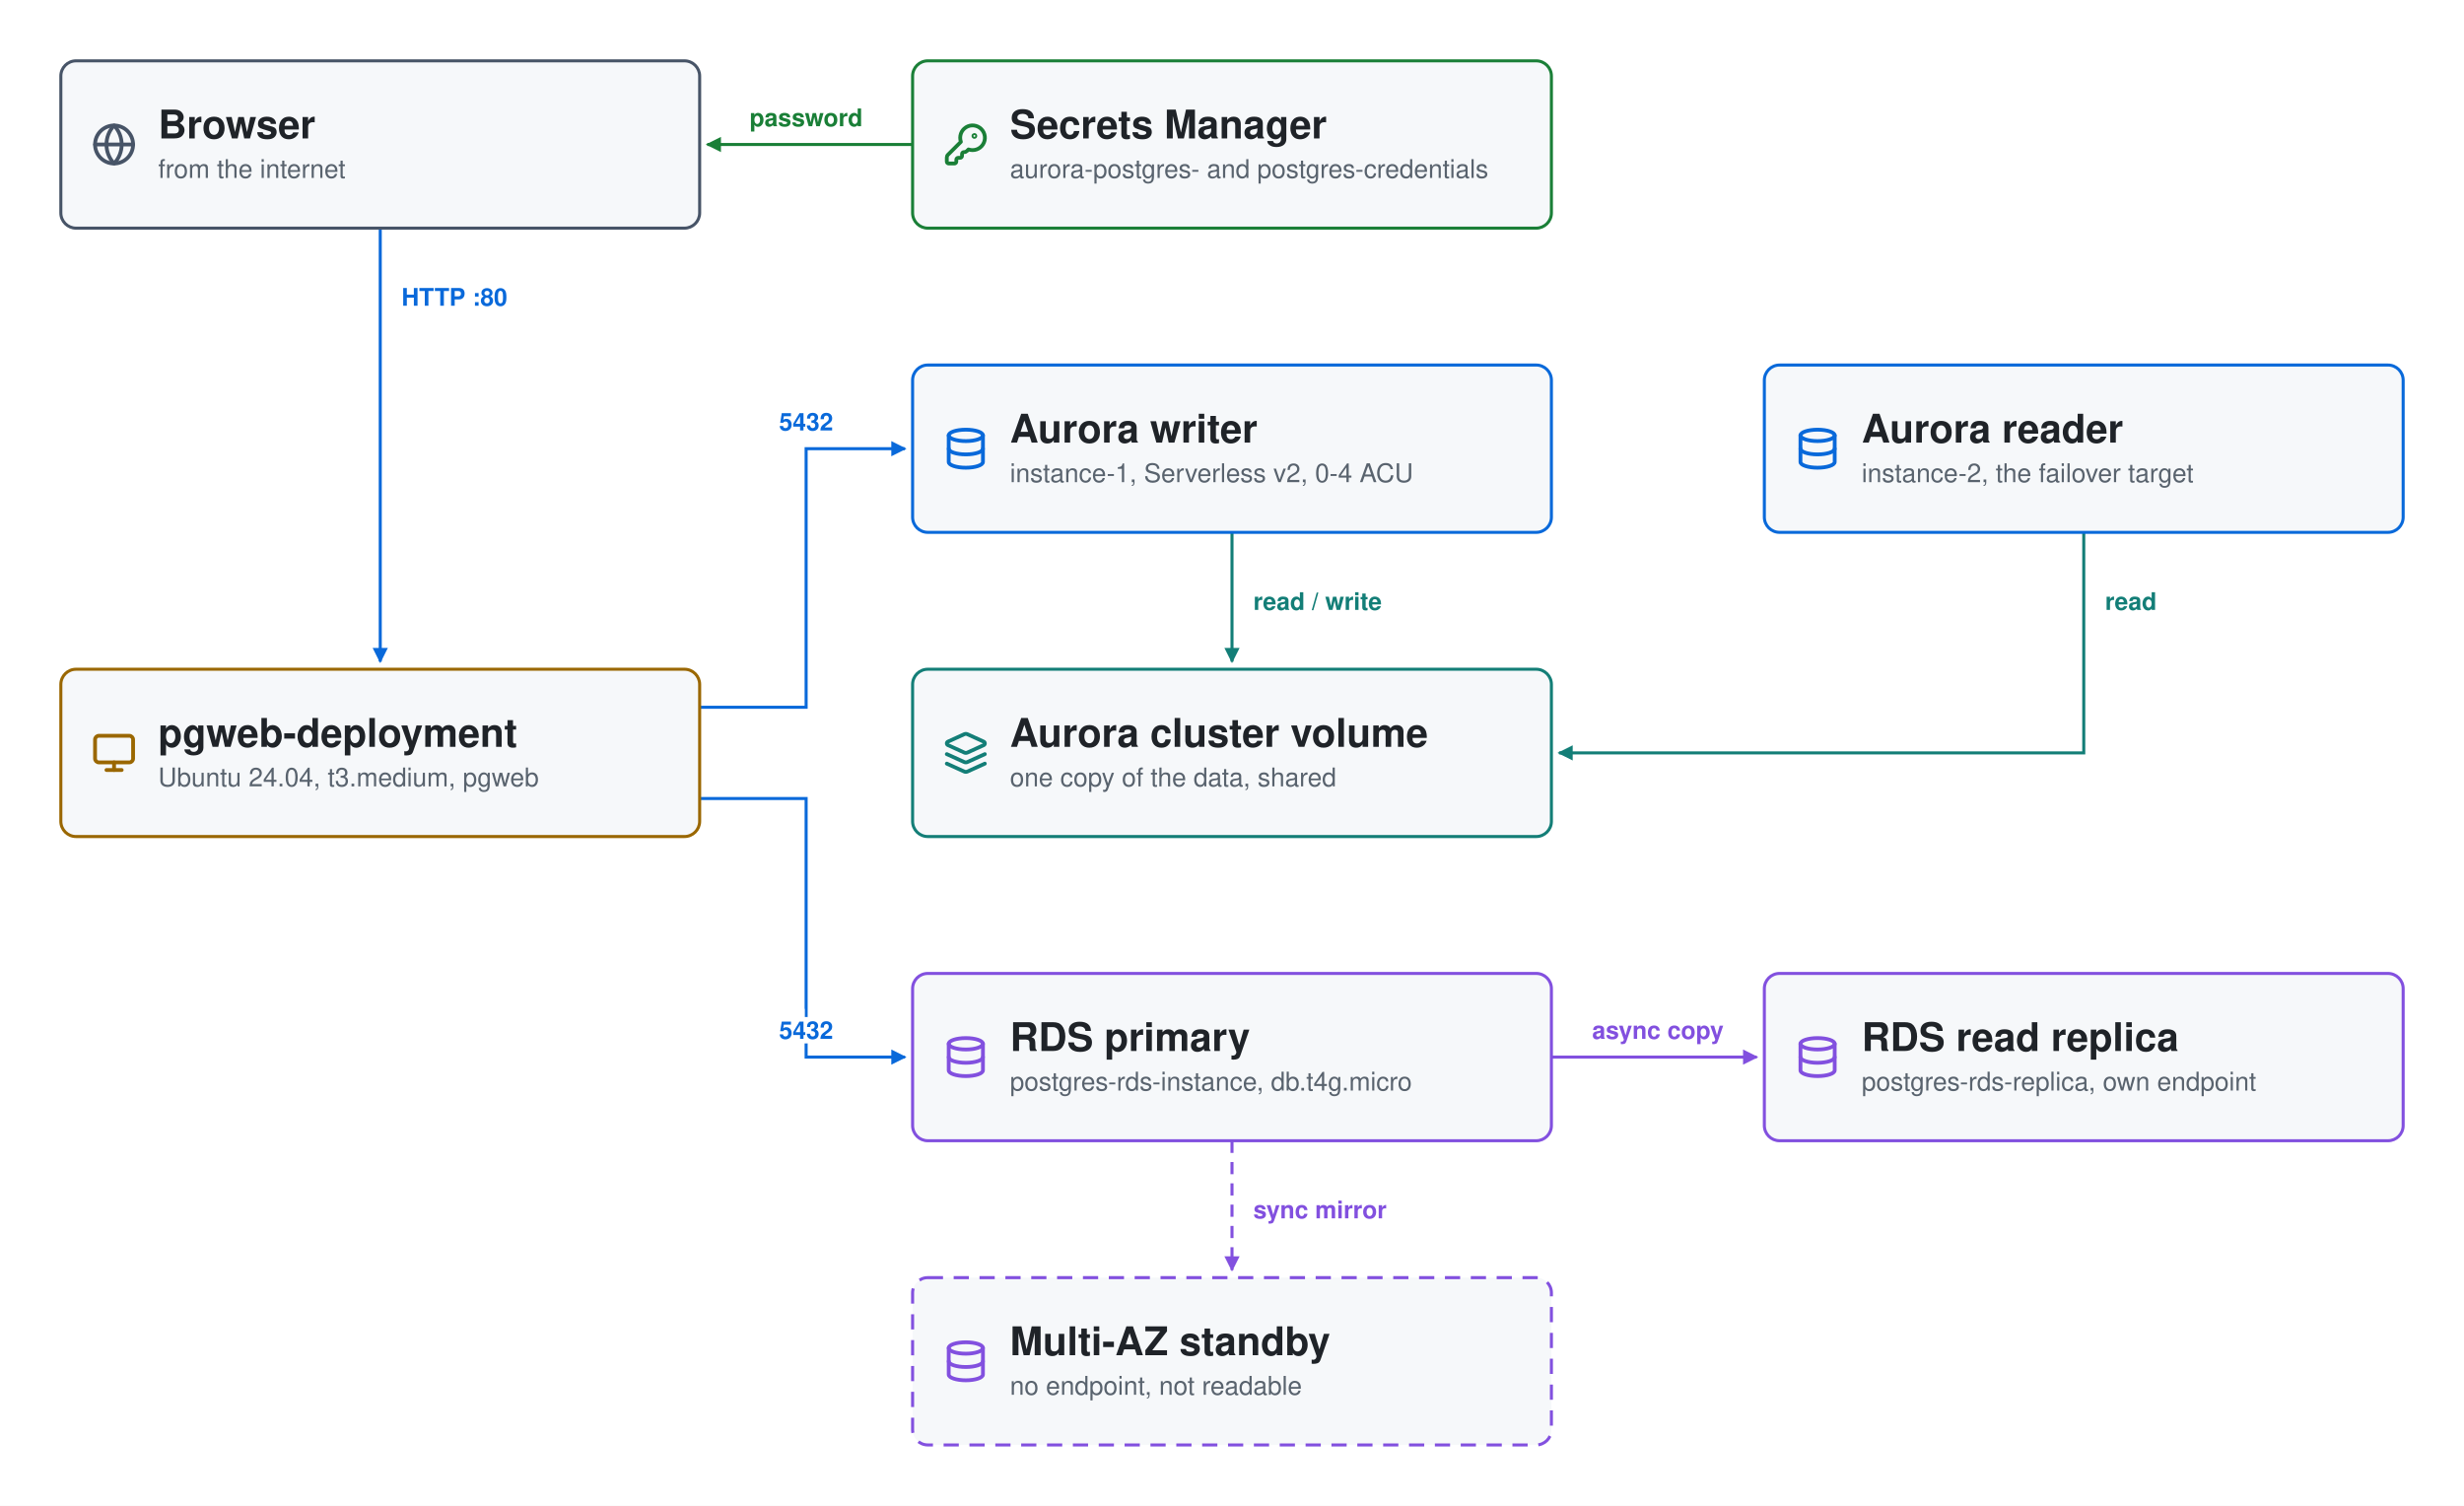
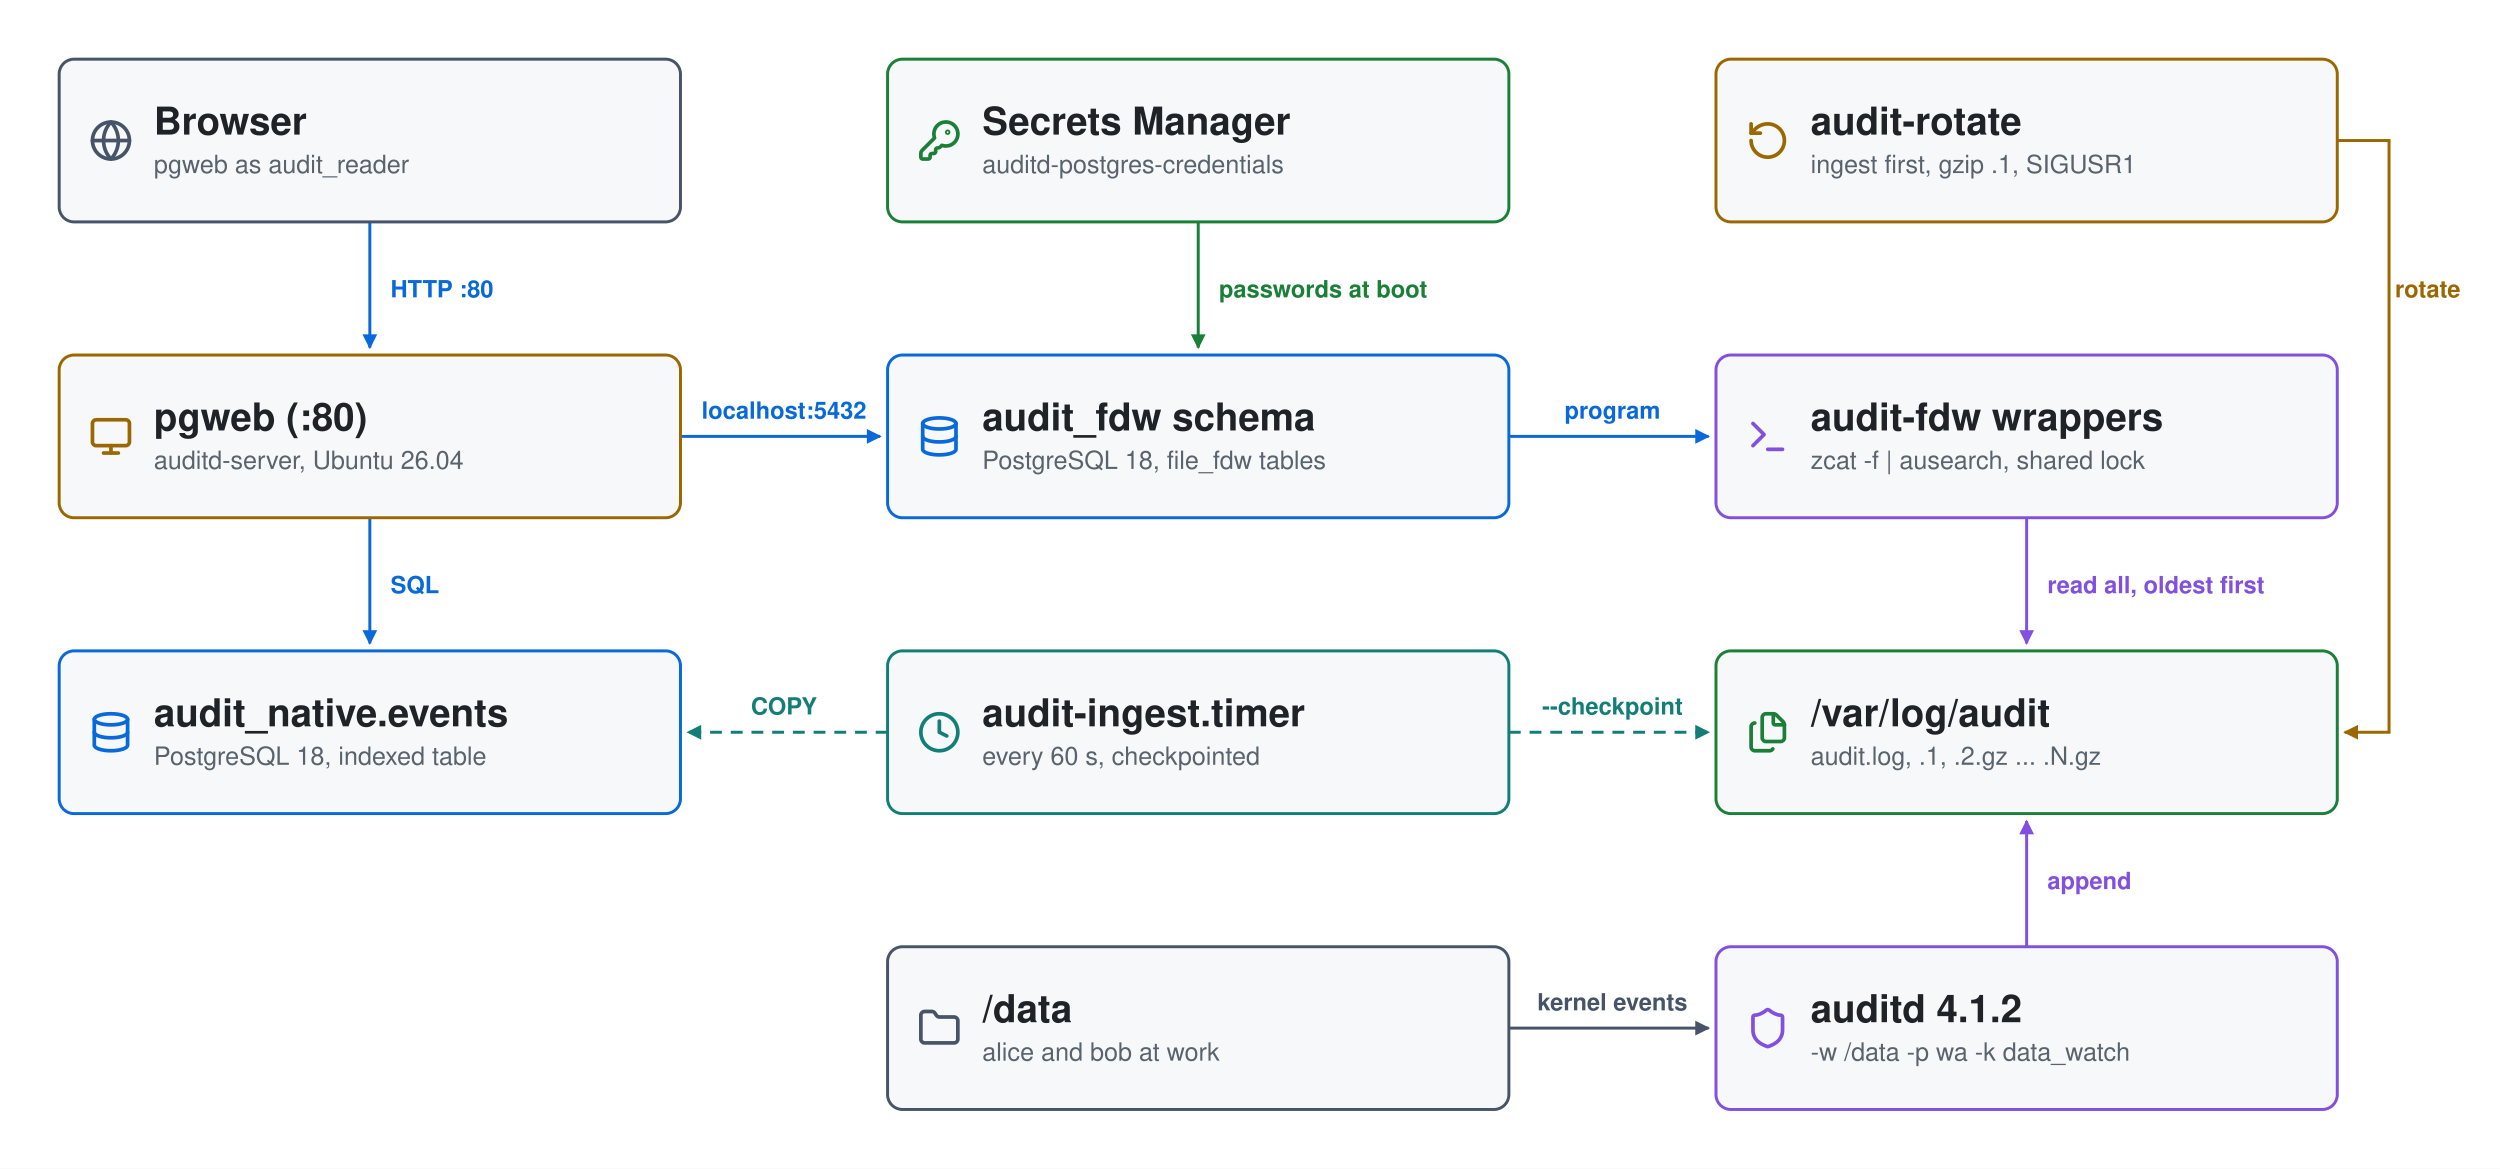
- <svg xmlns="http://www.w3.org/2000/svg" width="1620" height="990" viewBox="0 0 1620 990" role="img" aria-label="A browser reaches one pgweb host over HTTP, which connects to both PostgreSQL engines on port 5432. The Aurora PostgreSQL writer and reader both sit on one shared cluster volume, and the reader is the failover target. The RDS for PostgreSQL primary copies asynchronously to a read replica with its own endpoint and mirrors synchronously to a Multi-AZ standby that has no endpoint. The admin passwords are in Secrets Manager.">
+ <svg xmlns="http://www.w3.org/2000/svg" width="1690" height="790" viewBox="0 0 1690 790" role="img" aria-label="A browser reaches pgweb on port 80 and signs in as audit_reader. pgweb queries PostgreSQL on localhost. The audit_fdw schema's foreign tables run wrapper scripts on every query, which pipe the whole /var/log/audit chain, oldest file first, through zcat and ausearch. auditd appends kernel events for the watched /data directory to the chain. Separately, audit-ingest runs every 60 seconds, reads new events with an ausearch checkpoint and copies them into the indexed audit_native.events table. audit-rotate runs the ingest, compresses the previous file and signals auditd to start a new one. The database passwords are in Secrets Manager.">
  <defs>
+     <marker id="a_e_http" viewBox="0 0 10 10" refX="9" refY="5" markerWidth="5" markerHeight="5" orient="auto-start-reverse">
+       <path d="M0,0 L10,5 L0,10 z" fill="#0969da" />
+     </marker>
    <marker id="a_e_pw" viewBox="0 0 10 10" refX="9" refY="5" markerWidth="5" markerHeight="5" orient="auto-start-reverse">
      <path d="M0,0 L10,5 L0,10 z" fill="#1a7f37" />
    </marker>
-     <marker id="a_e_http" viewBox="0 0 10 10" refX="9" refY="5" markerWidth="5" markerHeight="5" orient="auto-start-reverse">
+     <marker id="a_e_sql" viewBox="0 0 10 10" refX="9" refY="5" markerWidth="5" markerHeight="5" orient="auto-start-reverse">
      <path d="M0,0 L10,5 L0,10 z" fill="#0969da" />
    </marker>
-     <marker id="a_e_sql_a" viewBox="0 0 10 10" refX="9" refY="5" markerWidth="5" markerHeight="5" orient="auto-start-reverse">
+     <marker id="a_e_sqln" viewBox="0 0 10 10" refX="9" refY="5" markerWidth="5" markerHeight="5" orient="auto-start-reverse">
      <path d="M0,0 L10,5 L0,10 z" fill="#0969da" />
    </marker>
-     <marker id="a_e_sql_r" viewBox="0 0 10 10" refX="9" refY="5" markerWidth="5" markerHeight="5" orient="auto-start-reverse">
+     <marker id="a_e_prog" viewBox="0 0 10 10" refX="9" refY="5" markerWidth="5" markerHeight="5" orient="auto-start-reverse">
      <path d="M0,0 L10,5 L0,10 z" fill="#0969da" />
    </marker>
-     <marker id="a_e_rw" viewBox="0 0 10 10" refX="9" refY="5" markerWidth="5" markerHeight="5" orient="auto-start-reverse">
+     <marker id="a_e_read" viewBox="0 0 10 10" refX="9" refY="5" markerWidth="5" markerHeight="5" orient="auto-start-reverse">
+       <path d="M0,0 L10,5 L0,10 z" fill="#8250df" />
+     </marker>
+     <marker id="a_e_ckpt" viewBox="0 0 10 10" refX="9" refY="5" markerWidth="5" markerHeight="5" orient="auto-start-reverse">
      <path d="M0,0 L10,5 L0,10 z" fill="#137e77" />
    </marker>
-     <marker id="a_e_rd" viewBox="0 0 10 10" refX="9" refY="5" markerWidth="5" markerHeight="5" orient="auto-start-reverse">
+     <marker id="a_e_copy" viewBox="0 0 10 10" refX="9" refY="5" markerWidth="5" markerHeight="5" orient="auto-start-reverse">
      <path d="M0,0 L10,5 L0,10 z" fill="#137e77" />
    </marker>
-     <marker id="a_e_async" viewBox="0 0 10 10" refX="9" refY="5" markerWidth="5" markerHeight="5" orient="auto-start-reverse">
+     <marker id="a_e_append" viewBox="0 0 10 10" refX="9" refY="5" markerWidth="5" markerHeight="5" orient="auto-start-reverse">
      <path d="M0,0 L10,5 L0,10 z" fill="#8250df" />
    </marker>
-     <marker id="a_e_sync" viewBox="0 0 10 10" refX="9" refY="5" markerWidth="5" markerHeight="5" orient="auto-start-reverse">
-       <path d="M0,0 L10,5 L0,10 z" fill="#8250df" />
+     <marker id="a_e_watch" viewBox="0 0 10 10" refX="9" refY="5" markerWidth="5" markerHeight="5" orient="auto-start-reverse">
+       <path d="M0,0 L10,5 L0,10 z" fill="#475467" />
+     </marker>
+     <marker id="a_e_rot" viewBox="0 0 10 10" refX="9" refY="5" markerWidth="5" markerHeight="5" orient="auto-start-reverse">
+       <path d="M0,0 L10,5 L0,10 z" fill="#9a6700" />
    </marker>
  </defs>
-   <rect width="1620" height="990" fill="#ffffff" />
-   <path d="M600,95.0 H465" fill="none" stroke="#1a7f37" stroke-width="2" marker-end="url(#a_e_pw)" />
-   <text x="530.0" y="83.0" text-anchor="middle" font-family="-apple-system, BlinkMacSystemFont, Segoe UI, Helvetica, Arial, sans-serif" font-size="16" font-weight="600" fill="#1a7f37" stroke="#ffffff" stroke-width="6" paint-order="stroke">password</text>
-   <path d="M250.0,150 V435" fill="none" stroke="#0969da" stroke-width="2" marker-end="url(#a_e_http)" />
+   <rect width="1690" height="790" fill="#ffffff" />
+   <path d="M250.0,150 V235" fill="none" stroke="#0969da" stroke-width="2" marker-end="url(#a_e_http)" />
  <text x="264.0" y="201.0" text-anchor="start" font-family="-apple-system, BlinkMacSystemFont, Segoe UI, Helvetica, Arial, sans-serif" font-size="16" font-weight="600" fill="#0969da" stroke="#ffffff" stroke-width="6" paint-order="stroke">HTTP :80</text>
-   <path d="M460,465.0 H530.0 V295.0 H595" fill="none" stroke="#0969da" stroke-width="2" marker-end="url(#a_e_sql_a)" />
-   <text x="530.0" y="283.0" text-anchor="middle" font-family="-apple-system, BlinkMacSystemFont, Segoe UI, Helvetica, Arial, sans-serif" font-size="16" font-weight="600" fill="#0969da" stroke="#ffffff" stroke-width="6" paint-order="stroke">5432</text>
-   <path d="M460,525.0 H530.0 V695.0 H595" fill="none" stroke="#0969da" stroke-width="2" marker-end="url(#a_e_sql_r)" />
-   <text x="530.0" y="683.0" text-anchor="middle" font-family="-apple-system, BlinkMacSystemFont, Segoe UI, Helvetica, Arial, sans-serif" font-size="16" font-weight="600" fill="#0969da" stroke="#ffffff" stroke-width="6" paint-order="stroke">5432</text>
-   <path d="M810.0,350 V435" fill="none" stroke="#137e77" stroke-width="2" marker-end="url(#a_e_rw)" />
-   <text x="824.0" y="401.0" text-anchor="start" font-family="-apple-system, BlinkMacSystemFont, Segoe UI, Helvetica, Arial, sans-serif" font-size="16" font-weight="600" fill="#137e77" stroke="#ffffff" stroke-width="6" paint-order="stroke">read / write</text>
-   <path d="M1370.0,350 V495.0 H1025" fill="none" stroke="#137e77" stroke-width="2" marker-end="url(#a_e_rd)" />
-   <text x="1384.0" y="401.0" text-anchor="start" font-family="-apple-system, BlinkMacSystemFont, Segoe UI, Helvetica, Arial, sans-serif" font-size="16" font-weight="600" fill="#137e77" stroke="#ffffff" stroke-width="6" paint-order="stroke">read</text>
-   <path d="M1020,695.0 H1155" fill="none" stroke="#8250df" stroke-width="2" marker-end="url(#a_e_async)" />
-   <text x="1090.0" y="683.0" text-anchor="middle" font-family="-apple-system, BlinkMacSystemFont, Segoe UI, Helvetica, Arial, sans-serif" font-size="16" font-weight="600" fill="#8250df" stroke="#ffffff" stroke-width="6" paint-order="stroke">async copy</text>
-   <path d="M810.0,750 V835" fill="none" stroke="#8250df" stroke-width="2" stroke-dasharray="8 6" marker-end="url(#a_e_sync)" />
-   <text x="824.0" y="801.0" text-anchor="start" font-family="-apple-system, BlinkMacSystemFont, Segoe UI, Helvetica, Arial, sans-serif" font-size="16" font-weight="600" fill="#8250df" stroke="#ffffff" stroke-width="6" paint-order="stroke">sync mirror</text>
+   <path d="M810.0,150 V235" fill="none" stroke="#1a7f37" stroke-width="2" marker-end="url(#a_e_pw)" />
+   <text x="824.0" y="201.0" text-anchor="start" font-family="-apple-system, BlinkMacSystemFont, Segoe UI, Helvetica, Arial, sans-serif" font-size="16" font-weight="600" fill="#1a7f37" stroke="#ffffff" stroke-width="6" paint-order="stroke">passwords at boot</text>
+   <path d="M460,295.0 H595" fill="none" stroke="#0969da" stroke-width="2" marker-end="url(#a_e_sql)" />
+   <text x="530.0" y="283.0" text-anchor="middle" font-family="-apple-system, BlinkMacSystemFont, Segoe UI, Helvetica, Arial, sans-serif" font-size="16" font-weight="600" fill="#0969da" stroke="#ffffff" stroke-width="6" paint-order="stroke">localhost:5432</text>
+   <path d="M250.0,350 V435" fill="none" stroke="#0969da" stroke-width="2" marker-end="url(#a_e_sqln)" />
+   <text x="264.0" y="401.0" text-anchor="start" font-family="-apple-system, BlinkMacSystemFont, Segoe UI, Helvetica, Arial, sans-serif" font-size="16" font-weight="600" fill="#0969da" stroke="#ffffff" stroke-width="6" paint-order="stroke">SQL</text>
+   <path d="M1020,295.0 H1155" fill="none" stroke="#0969da" stroke-width="2" marker-end="url(#a_e_prog)" />
+   <text x="1090.0" y="283.0" text-anchor="middle" font-family="-apple-system, BlinkMacSystemFont, Segoe UI, Helvetica, Arial, sans-serif" font-size="16" font-weight="600" fill="#0969da" stroke="#ffffff" stroke-width="6" paint-order="stroke">program</text>
+   <path d="M1370.0,350 V435" fill="none" stroke="#8250df" stroke-width="2" marker-end="url(#a_e_read)" />
+   <text x="1384.0" y="401.0" text-anchor="start" font-family="-apple-system, BlinkMacSystemFont, Segoe UI, Helvetica, Arial, sans-serif" font-size="16" font-weight="600" fill="#8250df" stroke="#ffffff" stroke-width="6" paint-order="stroke">read all, oldest first</text>
+   <path d="M1020,495.0 H1155" fill="none" stroke="#137e77" stroke-width="2" stroke-dasharray="8 6" marker-end="url(#a_e_ckpt)" />
+   <text x="1090.0" y="483.0" text-anchor="middle" font-family="-apple-system, BlinkMacSystemFont, Segoe UI, Helvetica, Arial, sans-serif" font-size="16" font-weight="600" fill="#137e77" stroke="#ffffff" stroke-width="6" paint-order="stroke">--checkpoint</text>
+   <path d="M600,495.0 H465" fill="none" stroke="#137e77" stroke-width="2" stroke-dasharray="8 6" marker-end="url(#a_e_copy)" />
+   <text x="530.0" y="483.0" text-anchor="middle" font-family="-apple-system, BlinkMacSystemFont, Segoe UI, Helvetica, Arial, sans-serif" font-size="16" font-weight="600" fill="#137e77" stroke="#ffffff" stroke-width="6" paint-order="stroke">COPY</text>
+   <path d="M1370.0,640 V555" fill="none" stroke="#8250df" stroke-width="2" marker-end="url(#a_e_append)" />
+   <text x="1384.0" y="601.0" text-anchor="start" font-family="-apple-system, BlinkMacSystemFont, Segoe UI, Helvetica, Arial, sans-serif" font-size="16" font-weight="600" fill="#8250df" stroke="#ffffff" stroke-width="6" paint-order="stroke">append</text>
+   <path d="M1020,695.0 H1155" fill="none" stroke="#475467" stroke-width="2" marker-end="url(#a_e_watch)" />
+   <text x="1090.0" y="683.0" text-anchor="middle" font-family="-apple-system, BlinkMacSystemFont, Segoe UI, Helvetica, Arial, sans-serif" font-size="16" font-weight="600" fill="#475467" stroke="#ffffff" stroke-width="6" paint-order="stroke">kernel events</text>
+   <path d="M1580,95.0 H1615.0 V495.0 H1585" fill="none" stroke="#9a6700" stroke-width="2" marker-end="url(#a_e_rot)" />
+   <text x="1619.0" y="201.0" text-anchor="start" font-family="-apple-system, BlinkMacSystemFont, Segoe UI, Helvetica, Arial, sans-serif" font-size="16" font-weight="600" fill="#9a6700" stroke="#ffffff" stroke-width="6" paint-order="stroke">rotate</text>
  <rect x="40" y="40" width="420" height="110" rx="10" ry="10" fill="#f6f8fa" stroke="#475467" stroke-width="2" />
  <g transform="translate(60,80.0) scale(1.25)" fill="none" stroke="#475467" stroke-width="2" stroke-linecap="round" stroke-linejoin="round">
    <circle cx="12" cy="12" r="10" />
    <path d="M12 2a14.5 14.5 0 0 0 0 20 14.5 14.5 0 0 0 0-20" />
    <path d="M2 12h20" />
  </g>
  <text x="104.0" y="91.0" font-family="-apple-system, BlinkMacSystemFont, Segoe UI, Helvetica, Arial, sans-serif" font-size="26" font-weight="600" fill="#1f2328">Browser</text>
-   <text x="104.0" y="117.0" font-family="-apple-system, BlinkMacSystemFont, Segoe UI, Helvetica, Arial, sans-serif" font-size="17" fill="#59636e">from the internet</text>
+   <text x="104.0" y="117.0" font-family="-apple-system, BlinkMacSystemFont, Segoe UI, Helvetica, Arial, sans-serif" font-size="17" fill="#59636e">pgweb as audit_reader</text>
  <rect x="600" y="40" width="420" height="110" rx="10" ry="10" fill="#f6f8fa" stroke="#1a7f37" stroke-width="2" />
  <g transform="translate(620,80.0) scale(1.25)" fill="none" stroke="#1a7f37" stroke-width="2" stroke-linecap="round" stroke-linejoin="round">
    <path d="M2.586 17.414A2 2 0 0 0 2 18.828V21a1 1 0 0 0 1 1h3a1 1 0 0 0 1-1v-1a1 1 0 0 1 1-1h1a1 1 0 0 0 1-1v-1a1 1 0 0 1 1-1h.172a2 2 0 0 0 1.414-.586l.814-.814a6.5 6.5 0 1 0-4-4z" />
    <circle cx="16.5" cy="7.5" r=".5" />
  </g>
  <text x="664.0" y="91.0" font-family="-apple-system, BlinkMacSystemFont, Segoe UI, Helvetica, Arial, sans-serif" font-size="26" font-weight="600" fill="#1f2328">Secrets Manager</text>
-   <text x="664.0" y="117.0" font-family="-apple-system, BlinkMacSystemFont, Segoe UI, Helvetica, Arial, sans-serif" font-size="17" fill="#59636e">aurora-postgres- and postgres-credentials</text>
+   <text x="664.0" y="117.0" font-family="-apple-system, BlinkMacSystemFont, Segoe UI, Helvetica, Arial, sans-serif" font-size="17" fill="#59636e">auditd-postgres-credentials</text>
+   <rect x="1160" y="40" width="420" height="110" rx="10" ry="10" fill="#f6f8fa" stroke="#9a6700" stroke-width="2" />
+   <g transform="translate(1180,80.0) scale(1.25)" fill="none" stroke="#9a6700" stroke-width="2" stroke-linecap="round" stroke-linejoin="round">
+     <path d="M3 12a9 9 0 1 0 9-9 9.75 9.75 0 0 0-6.74 2.74L3 8" />
+     <path d="M3 3v5h5" />
+   </g>
+   <text x="1224.0" y="91.0" font-family="-apple-system, BlinkMacSystemFont, Segoe UI, Helvetica, Arial, sans-serif" font-size="26" font-weight="600" fill="#1f2328">audit-rotate</text>
+   <text x="1224.0" y="117.0" font-family="-apple-system, BlinkMacSystemFont, Segoe UI, Helvetica, Arial, sans-serif" font-size="17" fill="#59636e">ingest first, gzip .1, SIGUSR1</text>
+   <rect x="40" y="240" width="420" height="110" rx="10" ry="10" fill="#f6f8fa" stroke="#9a6700" stroke-width="2" />
+   <g transform="translate(60,280.0) scale(1.25)" fill="none" stroke="#9a6700" stroke-width="2" stroke-linecap="round" stroke-linejoin="round">
+     <rect width="20" height="14" x="2" y="3" rx="2" />
+     <line x1="8" x2="16" y1="21" y2="21" />
+     <line x1="12" x2="12" y1="17" y2="21" />
+   </g>
+   <text x="104.0" y="291.0" font-family="-apple-system, BlinkMacSystemFont, Segoe UI, Helvetica, Arial, sans-serif" font-size="26" font-weight="600" fill="#1f2328">pgweb (:80)</text>
+   <text x="104.0" y="317.0" font-family="-apple-system, BlinkMacSystemFont, Segoe UI, Helvetica, Arial, sans-serif" font-size="17" fill="#59636e">auditd-server, Ubuntu 26.04</text>
  <rect x="600" y="240" width="420" height="110" rx="10" ry="10" fill="#f6f8fa" stroke="#0969da" stroke-width="2" />
  <g transform="translate(620,280.0) scale(1.25)" fill="none" stroke="#0969da" stroke-width="2" stroke-linecap="round" stroke-linejoin="round">
    <ellipse cx="12" cy="5" rx="9" ry="3" />
    <path d="M3 5V19A9 3 0 0 0 21 19V5" />
    <path d="M3 12A9 3 0 0 0 21 12" />
  </g>
-   <text x="664.0" y="291.0" font-family="-apple-system, BlinkMacSystemFont, Segoe UI, Helvetica, Arial, sans-serif" font-size="26" font-weight="600" fill="#1f2328">Aurora writer</text>
-   <text x="664.0" y="317.0" font-family="-apple-system, BlinkMacSystemFont, Segoe UI, Helvetica, Arial, sans-serif" font-size="17" fill="#59636e">instance-1, Serverless v2, 0-4 ACU</text>
-   <rect x="1160" y="240" width="420" height="110" rx="10" ry="10" fill="#f6f8fa" stroke="#0969da" stroke-width="2" />
-   <g transform="translate(1180,280.0) scale(1.25)" fill="none" stroke="#0969da" stroke-width="2" stroke-linecap="round" stroke-linejoin="round">
+   <text x="664.0" y="291.0" font-family="-apple-system, BlinkMacSystemFont, Segoe UI, Helvetica, Arial, sans-serif" font-size="26" font-weight="600" fill="#1f2328">audit_fdw schema</text>
+   <text x="664.0" y="317.0" font-family="-apple-system, BlinkMacSystemFont, Segoe UI, Helvetica, Arial, sans-serif" font-size="17" fill="#59636e">PostgreSQL 18, file_fdw tables</text>
+   <rect x="1160" y="240" width="420" height="110" rx="10" ry="10" fill="#f6f8fa" stroke="#8250df" stroke-width="2" />
+   <g transform="translate(1180,280.0) scale(1.25)" fill="none" stroke="#8250df" stroke-width="2" stroke-linecap="round" stroke-linejoin="round">
+     <polyline points="4 17 10 11 4 5" />
+     <line x1="12" x2="20" y1="19" y2="19" />
+   </g>
+   <text x="1224.0" y="291.0" font-family="-apple-system, BlinkMacSystemFont, Segoe UI, Helvetica, Arial, sans-serif" font-size="26" font-weight="600" fill="#1f2328">audit-fdw wrappers</text>
+   <text x="1224.0" y="317.0" font-family="-apple-system, BlinkMacSystemFont, Segoe UI, Helvetica, Arial, sans-serif" font-size="17" fill="#59636e">zcat -f | ausearch, shared lock</text>
+   <rect x="40" y="440" width="420" height="110" rx="10" ry="10" fill="#f6f8fa" stroke="#0969da" stroke-width="2" />
+   <g transform="translate(60,480.0) scale(1.25)" fill="none" stroke="#0969da" stroke-width="2" stroke-linecap="round" stroke-linejoin="round">
    <ellipse cx="12" cy="5" rx="9" ry="3" />
    <path d="M3 5V19A9 3 0 0 0 21 19V5" />
    <path d="M3 12A9 3 0 0 0 21 12" />
  </g>
-   <text x="1224.0" y="291.0" font-family="-apple-system, BlinkMacSystemFont, Segoe UI, Helvetica, Arial, sans-serif" font-size="26" font-weight="600" fill="#1f2328">Aurora reader</text>
-   <text x="1224.0" y="317.0" font-family="-apple-system, BlinkMacSystemFont, Segoe UI, Helvetica, Arial, sans-serif" font-size="17" fill="#59636e">instance-2, the failover target</text>
-   <rect x="40" y="440" width="420" height="110" rx="10" ry="10" fill="#f6f8fa" stroke="#9a6700" stroke-width="2" />
-   <g transform="translate(60,480.0) scale(1.25)" fill="none" stroke="#9a6700" stroke-width="2" stroke-linecap="round" stroke-linejoin="round">
-     <rect width="20" height="14" x="2" y="3" rx="2" />
-     <line x1="8" x2="16" y1="21" y2="21" />
-     <line x1="12" x2="12" y1="17" y2="21" />
-   </g>
-   <text x="104.0" y="491.0" font-family="-apple-system, BlinkMacSystemFont, Segoe UI, Helvetica, Arial, sans-serif" font-size="26" font-weight="600" fill="#1f2328">pgweb-deployment</text>
-   <text x="104.0" y="517.0" font-family="-apple-system, BlinkMacSystemFont, Segoe UI, Helvetica, Arial, sans-serif" font-size="17" fill="#59636e">Ubuntu 24.04, t3.medium, pgweb</text>
+   <text x="104.0" y="491.0" font-family="-apple-system, BlinkMacSystemFont, Segoe UI, Helvetica, Arial, sans-serif" font-size="26" font-weight="600" fill="#1f2328">audit_native.events</text>
+   <text x="104.0" y="517.0" font-family="-apple-system, BlinkMacSystemFont, Segoe UI, Helvetica, Arial, sans-serif" font-size="17" fill="#59636e">PostgreSQL 18, indexed table</text>
  <rect x="600" y="440" width="420" height="110" rx="10" ry="10" fill="#f6f8fa" stroke="#137e77" stroke-width="2" />
  <g transform="translate(620,480.0) scale(1.25)" fill="none" stroke="#137e77" stroke-width="2" stroke-linecap="round" stroke-linejoin="round">
-     <path d="m12.83 2.18a2 2 0 0 0-1.66 0L2.6 6.08a1 1 0 0 0 0 1.83l8.58 3.91a2 2 0 0 0 1.66 0l8.58-3.9a1 1 0 0 0 0-1.83Z" />
-     <path d="m22 17.65-9.17 4.16a2 2 0 0 1-1.66 0L2 17.65" />
-     <path d="m22 12.65-9.17 4.16a2 2 0 0 1-1.66 0L2 12.65" />
+     <circle cx="12" cy="12" r="10" />
+     <polyline points="12 6 12 12 16 14" />
  </g>
-   <text x="664.0" y="491.0" font-family="-apple-system, BlinkMacSystemFont, Segoe UI, Helvetica, Arial, sans-serif" font-size="26" font-weight="600" fill="#1f2328">Aurora cluster volume</text>
-   <text x="664.0" y="517.0" font-family="-apple-system, BlinkMacSystemFont, Segoe UI, Helvetica, Arial, sans-serif" font-size="17" fill="#59636e">one copy of the data, shared</text>
-   <rect x="600" y="640" width="420" height="110" rx="10" ry="10" fill="#f6f8fa" stroke="#8250df" stroke-width="2" />
-   <g transform="translate(620,680.0) scale(1.25)" fill="none" stroke="#8250df" stroke-width="2" stroke-linecap="round" stroke-linejoin="round">
-     <ellipse cx="12" cy="5" rx="9" ry="3" />
-     <path d="M3 5V19A9 3 0 0 0 21 19V5" />
-     <path d="M3 12A9 3 0 0 0 21 12" />
+   <text x="664.0" y="491.0" font-family="-apple-system, BlinkMacSystemFont, Segoe UI, Helvetica, Arial, sans-serif" font-size="26" font-weight="600" fill="#1f2328">audit-ingest.timer</text>
+   <text x="664.0" y="517.0" font-family="-apple-system, BlinkMacSystemFont, Segoe UI, Helvetica, Arial, sans-serif" font-size="17" fill="#59636e">every 60 s, checkpointed</text>
+   <rect x="1160" y="440" width="420" height="110" rx="10" ry="10" fill="#f6f8fa" stroke="#1a7f37" stroke-width="2" />
+   <g transform="translate(1180,480.0) scale(1.25)" fill="none" stroke="#1a7f37" stroke-width="2" stroke-linecap="round" stroke-linejoin="round">
+     <path d="M15 2h-4a2 2 0 0 0-2 2v11a2 2 0 0 0 2 2h8a2 2 0 0 0 2-2V8" />
+     <path d="M16.706 2.706A2.4 2.4 0 0 0 15 2v5a1 1 0 0 0 1 1h5a2.4 2.4 0 0 0-.706-1.706z" />
+     <path d="M5 7a2 2 0 0 0-2 2v11a2 2 0 0 0 2 2h8a2 2 0 0 0 1.732-1" />
  </g>
-   <text x="664.0" y="691.0" font-family="-apple-system, BlinkMacSystemFont, Segoe UI, Helvetica, Arial, sans-serif" font-size="26" font-weight="600" fill="#1f2328">RDS primary</text>
-   <text x="664.0" y="717.0" font-family="-apple-system, BlinkMacSystemFont, Segoe UI, Helvetica, Arial, sans-serif" font-size="17" fill="#59636e">postgres-rds-instance, db.t4g.micro</text>
+   <text x="1224.0" y="491.0" font-family="-apple-system, BlinkMacSystemFont, Segoe UI, Helvetica, Arial, sans-serif" font-size="26" font-weight="600" fill="#1f2328">/var/log/audit</text>
+   <text x="1224.0" y="517.0" font-family="-apple-system, BlinkMacSystemFont, Segoe UI, Helvetica, Arial, sans-serif" font-size="17" fill="#59636e">audit.log, .1, .2.gz ... .N.gz</text>
+   <rect x="600" y="640" width="420" height="110" rx="10" ry="10" fill="#f6f8fa" stroke="#475467" stroke-width="2" />
+   <g transform="translate(620,680.0) scale(1.25)" fill="none" stroke="#475467" stroke-width="2" stroke-linecap="round" stroke-linejoin="round">
+     <path d="M20 20a2 2 0 0 0 2-2V8a2 2 0 0 0-2-2h-7.9a2 2 0 0 1-1.69-.9L9.6 3.9A2 2 0 0 0 7.93 3H4a2 2 0 0 0-2 2v13a2 2 0 0 0 2 2Z" />
+   </g>
+   <text x="664.0" y="691.0" font-family="-apple-system, BlinkMacSystemFont, Segoe UI, Helvetica, Arial, sans-serif" font-size="26" font-weight="600" fill="#1f2328">/data</text>
+   <text x="664.0" y="717.0" font-family="-apple-system, BlinkMacSystemFont, Segoe UI, Helvetica, Arial, sans-serif" font-size="17" fill="#59636e">alice and bob at work</text>
  <rect x="1160" y="640" width="420" height="110" rx="10" ry="10" fill="#f6f8fa" stroke="#8250df" stroke-width="2" />
  <g transform="translate(1180,680.0) scale(1.25)" fill="none" stroke="#8250df" stroke-width="2" stroke-linecap="round" stroke-linejoin="round">
-     <ellipse cx="12" cy="5" rx="9" ry="3" />
-     <path d="M3 5V19A9 3 0 0 0 21 19V5" />
-     <path d="M3 12A9 3 0 0 0 21 12" />
+     <path d="M20 13c0 5-3.5 7.5-7.66 8.95a1 1 0 0 1-.67-.01C7.5 20.5 4 18 4 13V6a1 1 0 0 1 1-1c2 0 4.5-1.2 6.24-2.72a1.17 1.17 0 0 1 1.52 0C14.51 3.81 17 5 19 5a1 1 0 0 1 1 1z" />
  </g>
-   <text x="1224.0" y="691.0" font-family="-apple-system, BlinkMacSystemFont, Segoe UI, Helvetica, Arial, sans-serif" font-size="26" font-weight="600" fill="#1f2328">RDS read replica</text>
-   <text x="1224.0" y="717.0" font-family="-apple-system, BlinkMacSystemFont, Segoe UI, Helvetica, Arial, sans-serif" font-size="17" fill="#59636e">postgres-rds-replica, own endpoint</text>
-   <rect x="600" y="840" width="420" height="110" rx="10" ry="10" fill="#f6f8fa" stroke="#8250df" stroke-width="2" stroke-dasharray="10 7" />
-   <g transform="translate(620,880.0) scale(1.25)" fill="none" stroke="#8250df" stroke-width="2" stroke-linecap="round" stroke-linejoin="round">
-     <ellipse cx="12" cy="5" rx="9" ry="3" />
-     <path d="M3 5V19A9 3 0 0 0 21 19V5" />
-     <path d="M3 12A9 3 0 0 0 21 12" />
-   </g>
-   <text x="664.0" y="891.0" font-family="-apple-system, BlinkMacSystemFont, Segoe UI, Helvetica, Arial, sans-serif" font-size="26" font-weight="600" fill="#1f2328">Multi-AZ standby</text>
-   <text x="664.0" y="917.0" font-family="-apple-system, BlinkMacSystemFont, Segoe UI, Helvetica, Arial, sans-serif" font-size="17" fill="#59636e">no endpoint, not readable</text>
+   <text x="1224.0" y="691.0" font-family="-apple-system, BlinkMacSystemFont, Segoe UI, Helvetica, Arial, sans-serif" font-size="26" font-weight="600" fill="#1f2328">auditd 4.1.2</text>
+   <text x="1224.0" y="717.0" font-family="-apple-system, BlinkMacSystemFont, Segoe UI, Helvetica, Arial, sans-serif" font-size="17" fill="#59636e">-w /data -p wa -k data_watch</text>
</svg>
